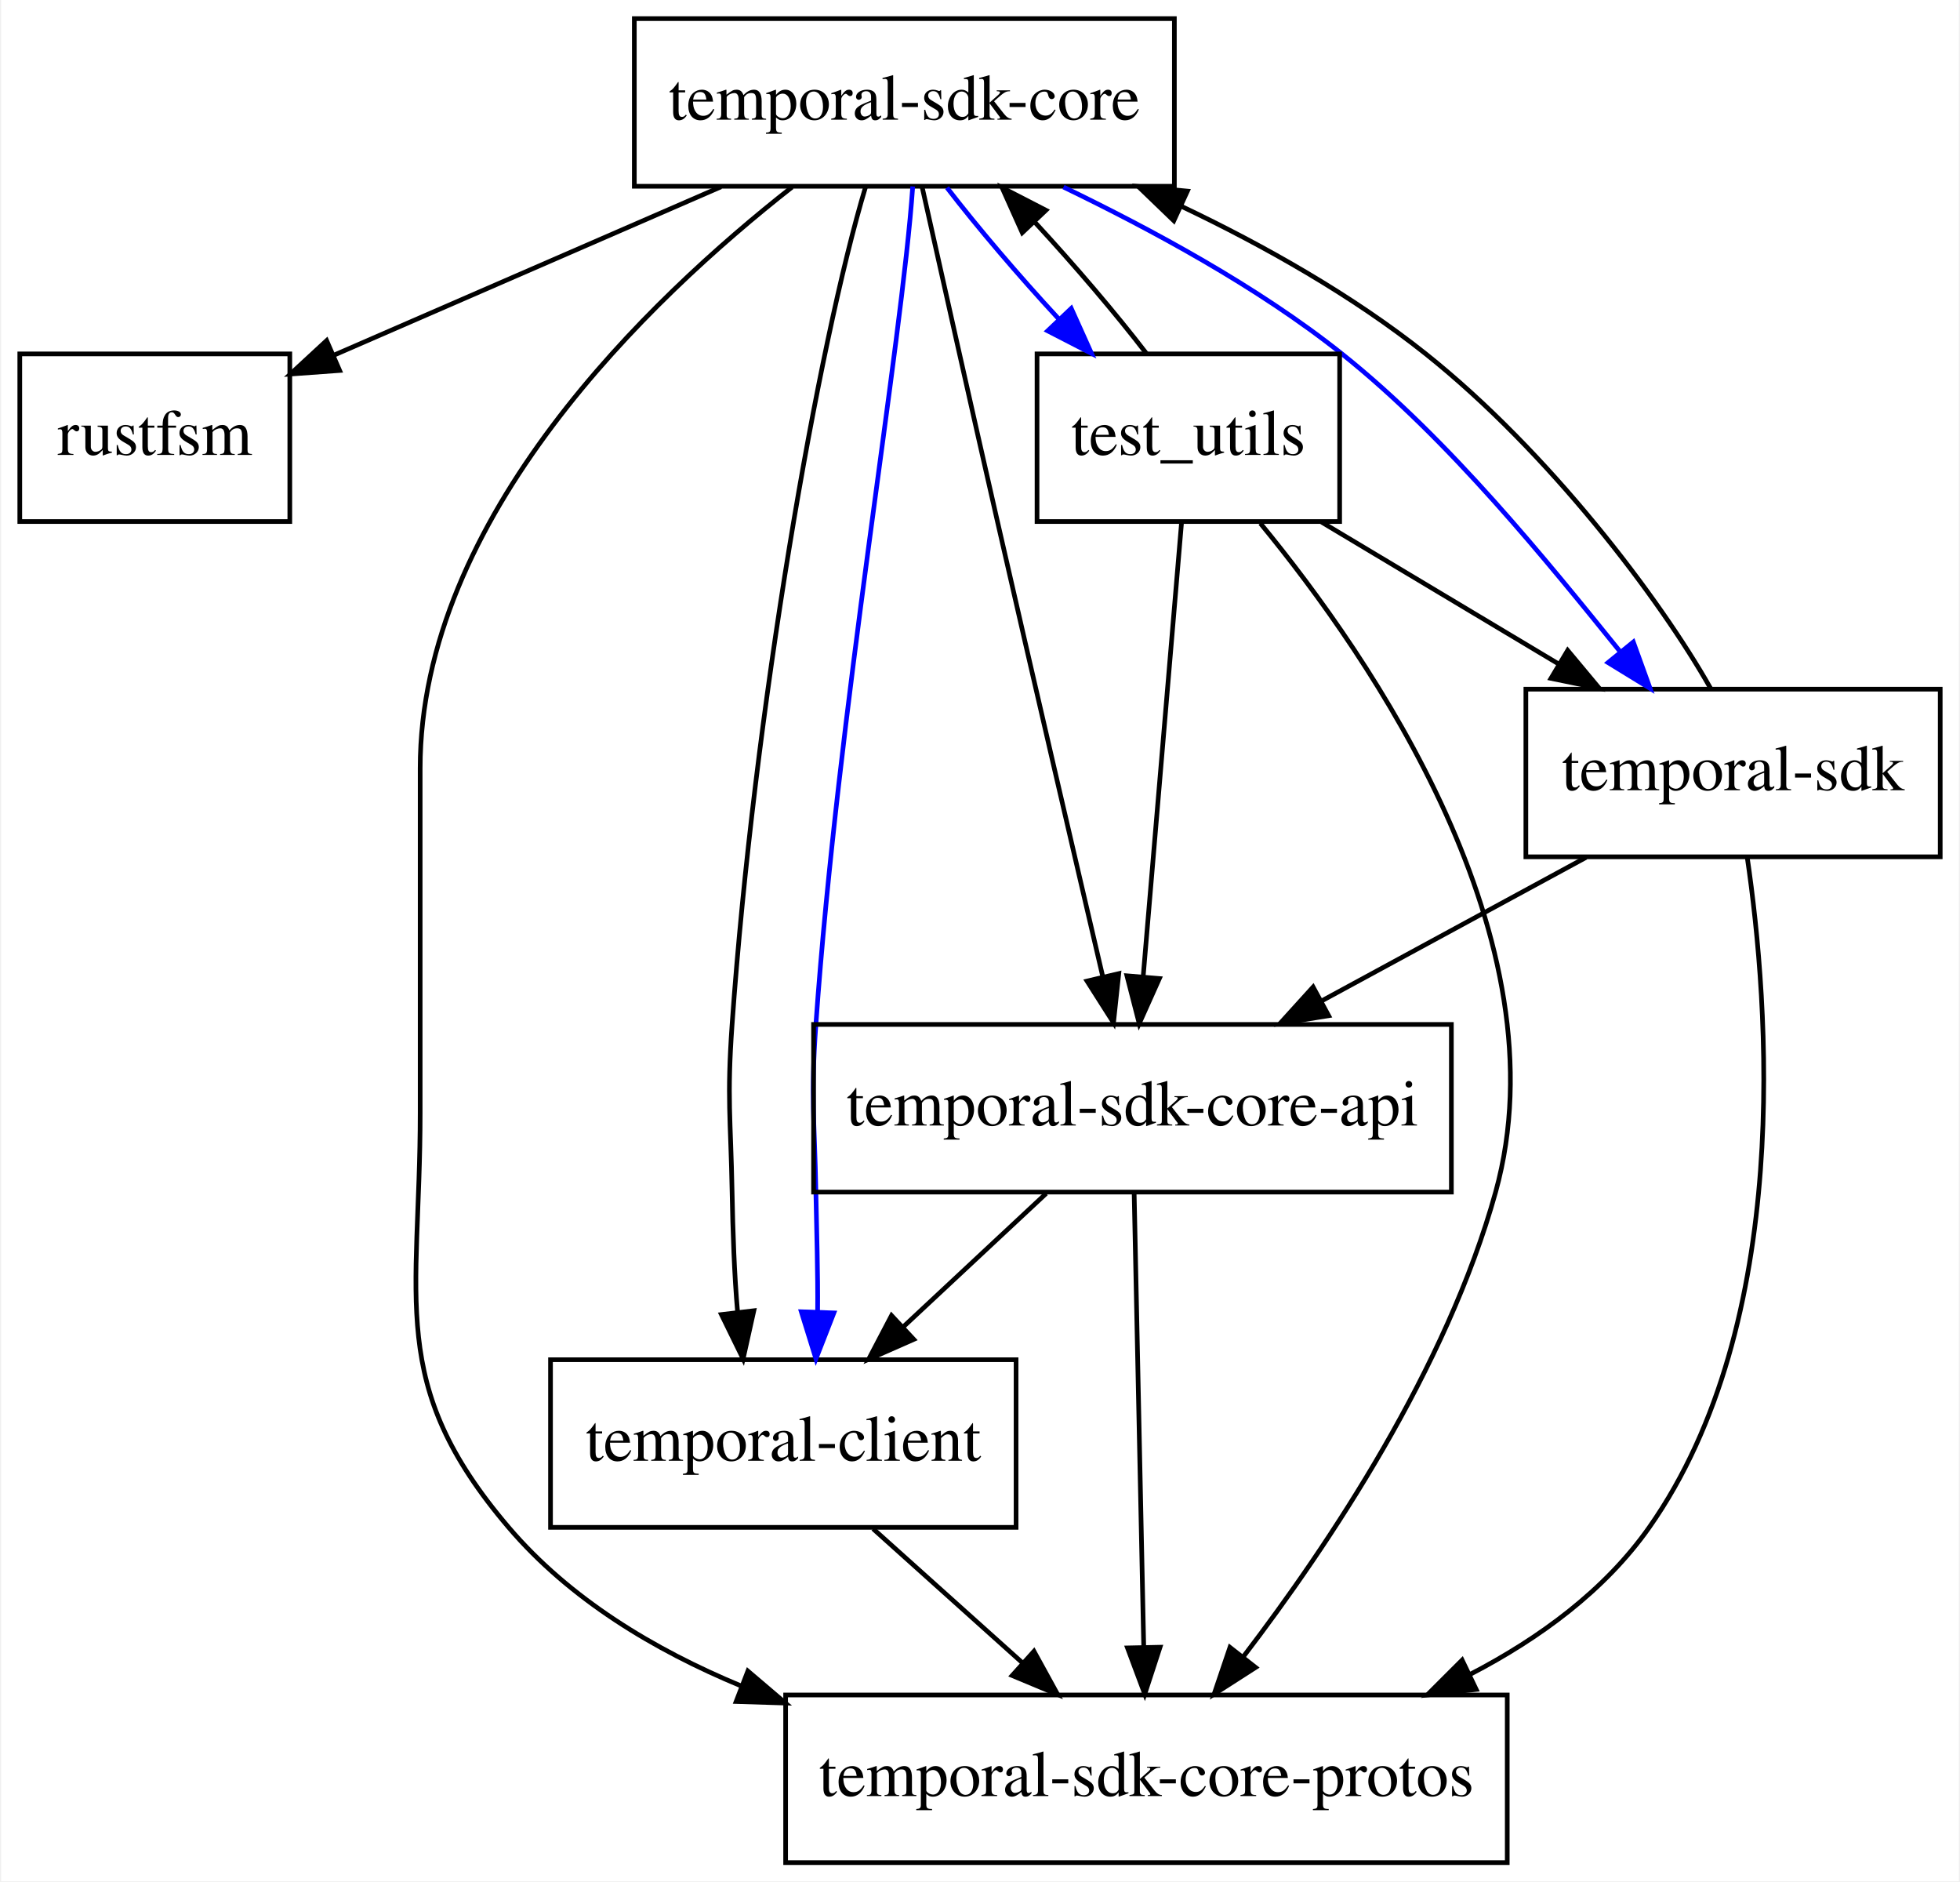
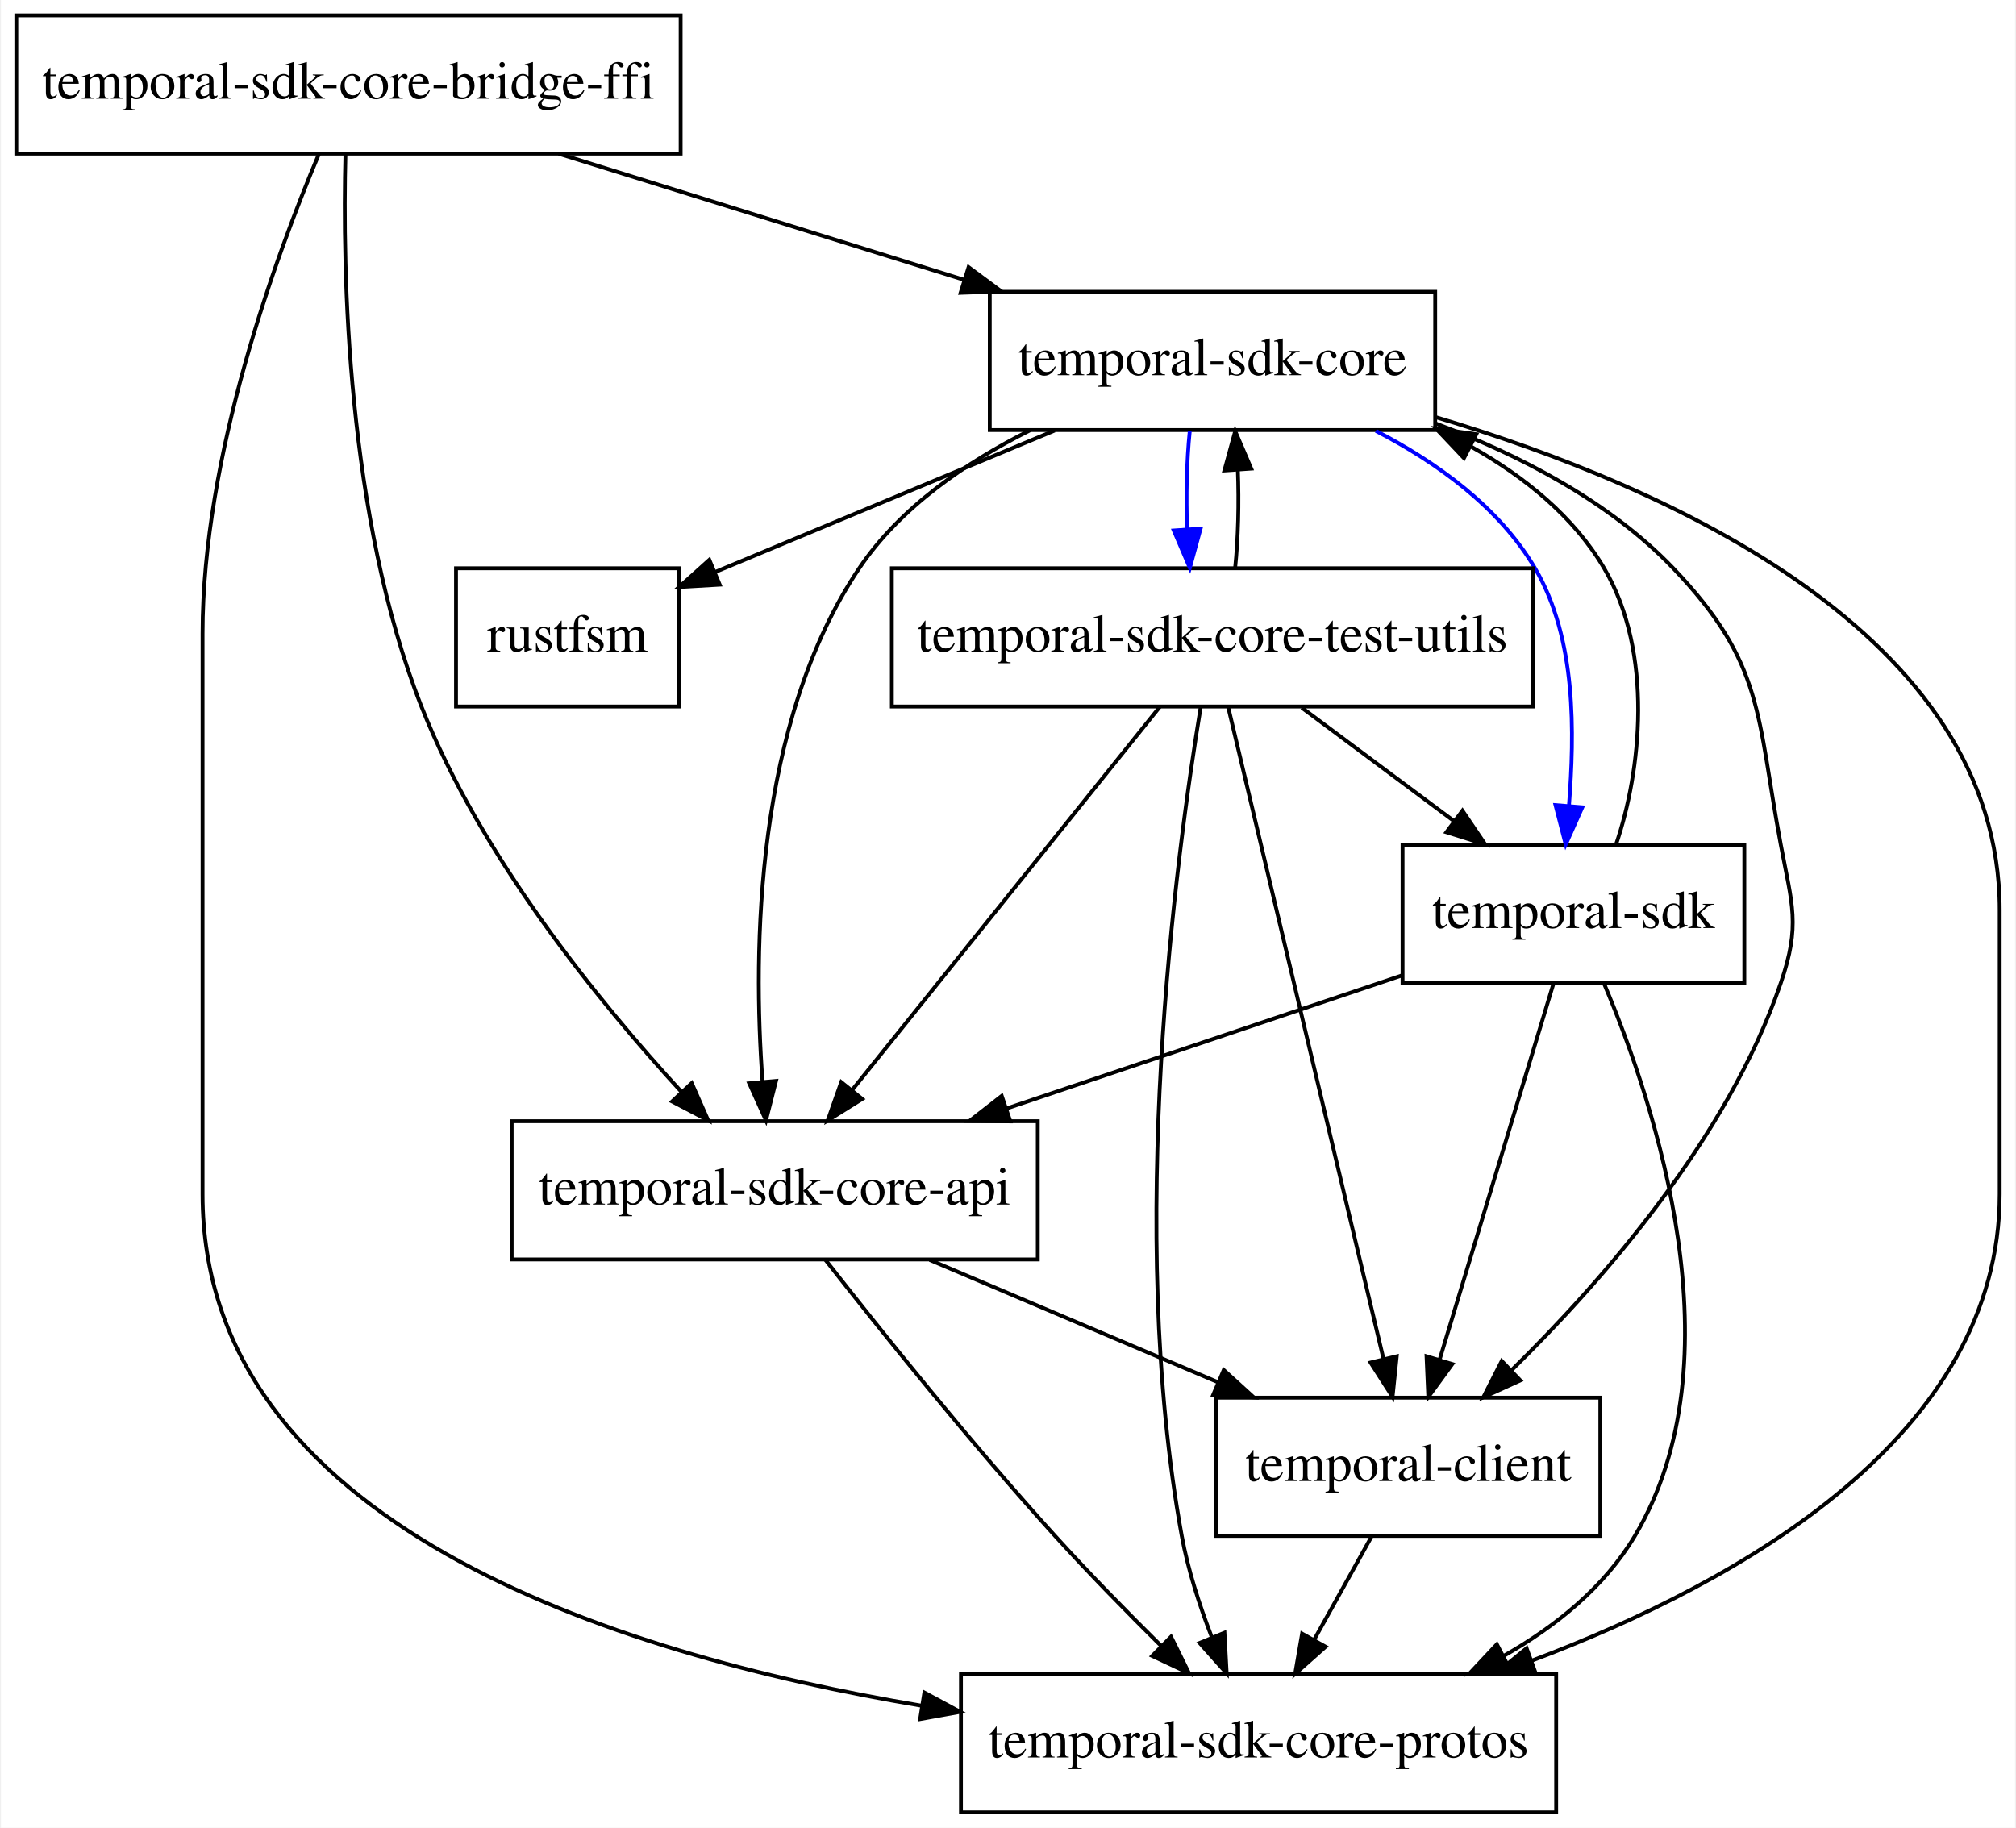
- <svg xmlns="http://www.w3.org/2000/svg" width="421pt" height="404pt" viewBox="0.00 0.00 420.50 404.00">
-   <g id="graph0" class="graph" transform="scale(1 1) rotate(0) translate(4 400)">
-     <polygon fill="white" stroke="transparent" points="-4,4 -4,-400 416.5,-400 416.5,4 -4,4" />
+ <svg xmlns="http://www.w3.org/2000/svg" width="525pt" height="476pt" viewBox="0.00 0.00 524.50 476.00">
+   <g id="graph0" class="graph" transform="scale(1 1) rotate(0) translate(4 472)">
+     <polygon fill="white" stroke="transparent" points="-4,4 -4,-472 520.5,-472 520.5,4 -4,4" />
    <g id="node1" class="node">
-       <polygon fill="none" stroke="black" points="248,-396 132,-396 132,-360 248,-360 248,-396" />
-       <text text-anchor="middle" x="190" y="-374.3" font-family="Times,serif" font-size="14.00">temporal-sdk-core</text>
+       <polygon fill="none" stroke="black" points="173,-468 0,-468 0,-432 173,-432 173,-468" />
+       <text text-anchor="middle" x="86.5" y="-446.3" font-family="Times,serif" font-size="14.00">temporal-sdk-core-bridge-ffi</text>
    </g>
    <g id="node2" class="node">
-       <polygon fill="none" stroke="black" points="58,-324 0,-324 0,-288 58,-288 58,-324" />
-       <text text-anchor="middle" x="29" y="-302.3" font-family="Times,serif" font-size="14.00">rustfsm</text>
+       <polygon fill="none" stroke="black" points="369.5,-396 253.5,-396 253.5,-360 369.5,-360 369.5,-396" />
+       <text text-anchor="middle" x="311.5" y="-374.3" font-family="Times,serif" font-size="14.00">temporal-sdk-core</text>
    </g>
    <g id="edge1" class="edge">
-       <path fill="none" stroke="black" d="M150.61,-359.88C125.27,-348.86 92.5,-334.61 67.36,-323.68" />
-       <polygon fill="black" stroke="black" points="68.7,-320.44 58.13,-319.67 65.91,-326.86 68.7,-320.44" />
+       <path fill="none" stroke="black" d="M141.25,-431.97C173.1,-422.06 213.42,-409.51 246.83,-399.12" />
+       <polygon fill="black" stroke="black" points="247.99,-402.42 256.5,-396.11 245.91,-395.74 247.99,-402.42" />
+     </g>
+     <g id="node5" class="node">
+       <polygon fill="none" stroke="black" points="401,-36 246,-36 246,0 401,0 401,-36" />
+       <text text-anchor="middle" x="323.5" y="-14.3" font-family="Times,serif" font-size="14.00">temporal-sdk-core-protos</text>
+     </g>
+     <g id="edge3" class="edge">
+       <path fill="none" stroke="black" d="M78.81,-431.91C67.71,-405.62 48.5,-353.45 48.5,-307 48.5,-307 48.5,-307 48.5,-161 48.5,-75.33 155.16,-41.29 235.63,-27.8" />
+       <polygon fill="black" stroke="black" points="236.47,-31.21 245.8,-26.18 235.37,-24.3 236.47,-31.21" />
+     </g>
+     <g id="node6" class="node">
+       <polygon fill="none" stroke="black" points="266,-180 129,-180 129,-144 266,-144 266,-180" />
+       <text text-anchor="middle" x="197.5" y="-158.3" font-family="Times,serif" font-size="14.00">temporal-sdk-core-api</text>
+     </g>
+     <g id="edge2" class="edge">
+       <path fill="none" stroke="black" d="M85.71,-431.86C84.92,-401.65 85.97,-337.48 105.5,-288 120.88,-249.04 151.5,-211.31 173.18,-187.68" />
+       <polygon fill="black" stroke="black" points="175.88,-189.92 180.16,-180.23 170.77,-185.14 175.88,-189.92" />
    </g>
    <g id="node3" class="node">
-       <polygon fill="none" stroke="black" points="214,-108 114,-108 114,-72 214,-72 214,-108" />
-       <text text-anchor="middle" x="164" y="-86.3" font-family="Times,serif" font-size="14.00">temporal-client</text>
+       <polygon fill="none" stroke="black" points="172.5,-324 114.5,-324 114.5,-288 172.5,-288 172.5,-324" />
+       <text text-anchor="middle" x="143.5" y="-302.3" font-family="Times,serif" font-size="14.00">rustfsm</text>
    </g>
-     <g id="edge2" class="edge">
-       <path fill="none" stroke="black" d="M181.7,-359.96C171.44,-325.92 157.74,-247.02 153,-180 151.87,-164.04 152.7,-160 153,-144 153.16,-135.58 153.46,-126.42 154.19,-118.12" />
-       <polygon fill="black" stroke="black" points="157.67,-118.52 155.37,-108.18 150.71,-117.7 157.67,-118.52" />
-     </g>
-     <g id="edge3" class="edge">
-       <path fill="none" stroke="blue" d="M191.8,-359.96C189.44,-325.92 175.74,-247.02 171,-180 169.87,-164.04 170.7,-160 171,-144 171.16,-135.68 171.45,-126.63 171.37,-118.4" />
-       <polygon fill="blue" stroke="blue" points="174.86,-118.05 171.01,-108.18 167.87,-118.3 174.86,-118.05" />
+     <g id="edge4" class="edge">
+       <path fill="none" stroke="black" d="M270.4,-359.88C243.41,-348.63 208.34,-334.02 181.91,-323" />
+       <polygon fill="black" stroke="black" points="183.17,-319.74 172.59,-319.12 180.47,-326.2 183.17,-319.74" />
    </g>
    <g id="node4" class="node">
-       <polygon fill="none" stroke="black" points="319.5,-36 164.5,-36 164.5,0 319.5,0 319.5,-36" />
-       <text text-anchor="middle" x="242" y="-14.3" font-family="Times,serif" font-size="14.00">temporal-sdk-core-protos</text>
+       <polygon fill="none" stroke="black" points="412.5,-108 312.5,-108 312.5,-72 412.5,-72 412.5,-108" />
+       <text text-anchor="middle" x="362.5" y="-86.3" font-family="Times,serif" font-size="14.00">temporal-client</text>
+     </g>
+     <g id="edge5" class="edge">
+       <path fill="none" stroke="black" d="M369.63,-361.71C391.38,-353.54 414.82,-341.45 431.5,-324 455.23,-299.18 453.17,-285.75 459.5,-252 462.45,-236.27 464.68,-231.14 459.5,-216 445.69,-175.67 412.97,-138.29 389.35,-115.12" />
+       <polygon fill="black" stroke="black" points="391.67,-112.5 382.03,-108.11 386.83,-117.55 391.67,-112.5" />
+     </g>
+     <g id="edge8" class="edge">
+       <path fill="none" stroke="black" d="M369.7,-363.34C430.3,-345.24 516.5,-306.87 516.5,-235 516.5,-235 516.5,-235 516.5,-161 516.5,-98.28 449.55,-60.18 394.51,-39.46" />
+       <polygon fill="black" stroke="black" points="395.69,-36.16 385.1,-36.04 393.3,-42.74 395.69,-36.16" />
+     </g>
+     <g id="edge7" class="edge">
+       <path fill="none" stroke="black" d="M264.03,-359.96C247.39,-351.64 230.2,-339.91 219.5,-324 192.37,-283.65 191.8,-224.66 194.32,-190.41" />
+       <polygon fill="black" stroke="black" points="197.83,-190.49 195.22,-180.22 190.86,-189.87 197.83,-190.49" />
+     </g>
+     <g id="node7" class="node">
+       <polygon fill="none" stroke="black" points="450,-252 361,-252 361,-216 450,-216 450,-252" />
+       <text text-anchor="middle" x="405.5" y="-230.3" font-family="Times,serif" font-size="14.00">temporal-sdk</text>
    </g>
    <g id="edge6" class="edge">
-       <path fill="none" stroke="black" d="M165.88,-359.82C135.16,-335.73 86,-288.78 86,-235 86,-235 86,-235 86,-161 86,-120.55 78.76,-102.78 105,-72 118.09,-56.64 136.18,-45.72 154.93,-37.95" />
-       <polygon fill="black" stroke="black" points="156.39,-41.14 164.46,-34.27 153.87,-34.6 156.39,-41.14" />
+       <path fill="none" stroke="blue" d="M354.05,-359.78C369.82,-351.61 386.07,-340.02 395.5,-324 406.38,-305.52 405.76,-280.93 404.34,-262.27" />
+       <polygon fill="blue" stroke="blue" points="407.81,-261.75 403.49,-252.07 400.83,-262.32 407.81,-261.75" />
    </g>
-     <g id="node5" class="node">
-       <polygon fill="none" stroke="black" points="307.5,-180 170.5,-180 170.5,-144 307.5,-144 307.5,-180" />
-       <text text-anchor="middle" x="239" y="-158.3" font-family="Times,serif" font-size="14.00">temporal-sdk-core-api</text>
-     </g>
-     <g id="edge5" class="edge">
-       <path fill="none" stroke="black" d="M193.8,-359.93C197.8,-342.01 204.29,-313.01 210,-288 217.68,-254.36 226.68,-215.68 232.6,-190.36" />
-       <polygon fill="black" stroke="black" points="236.06,-190.92 234.93,-180.38 229.24,-189.32 236.06,-190.92" />
-     </g>
-     <g id="node6" class="node">
-       <polygon fill="none" stroke="black" points="412.5,-252 323.5,-252 323.5,-216 412.5,-216 412.5,-252" />
-       <text text-anchor="middle" x="368" y="-230.3" font-family="Times,serif" font-size="14.00">temporal-sdk</text>
-     </g>
-     <g id="edge4" class="edge">
-       <path fill="none" stroke="blue" d="M224.19,-359.83C242.9,-350.78 265.76,-338.54 284,-324 307.09,-305.6 328.26,-279.21 343.85,-259.94" />
-       <polygon fill="blue" stroke="blue" points="346.58,-262.13 350.18,-252.17 341.15,-257.71 346.58,-262.13" />
-     </g>
-     <g id="node7" class="node">
-       <polygon fill="none" stroke="black" points="283.5,-324 218.5,-324 218.5,-288 283.5,-288 283.5,-324" />
-       <text text-anchor="middle" x="251" y="-302.3" font-family="Times,serif" font-size="14.00">test_utils</text>
-     </g>
-     <g id="edge7" class="edge">
-       <path fill="none" stroke="blue" d="M199.16,-359.7C205.68,-351.22 214.51,-340.86 223.1,-331.58" />
-       <polygon fill="blue" stroke="blue" points="225.85,-333.77 230.2,-324.1 220.78,-328.95 225.85,-333.77" />
-     </g>
-     <g id="edge8" class="edge">
-       <path fill="none" stroke="black" d="M183.28,-71.7C192.92,-63.05 204.73,-52.45 215.23,-43.03" />
-       <polygon fill="black" stroke="black" points="217.84,-45.39 222.94,-36.1 213.16,-40.18 217.84,-45.39" />
+     <g id="node8" class="node">
+       <polygon fill="none" stroke="black" points="395,-324 228,-324 228,-288 395,-288 395,-324" />
+       <text text-anchor="middle" x="311.5" y="-302.3" font-family="Times,serif" font-size="14.00">temporal-sdk-core-test-utils</text>
    </g>
    <g id="edge9" class="edge">
-       <path fill="none" stroke="black" d="M220.46,-143.7C211.2,-135.05 199.84,-124.45 189.74,-115.03" />
-       <polygon fill="black" stroke="black" points="192.02,-112.37 182.33,-108.1 187.25,-117.49 192.02,-112.37" />
+       <path fill="none" stroke="blue" d="M305.58,-359.7C304.79,-351.98 304.56,-342.71 304.9,-334.11" />
+       <polygon fill="blue" stroke="blue" points="308.4,-334.32 305.6,-324.1 301.42,-333.84 308.4,-334.32" />
    </g>
    <g id="edge10" class="edge">
-       <path fill="none" stroke="black" d="M239.36,-143.87C239.87,-119.67 240.81,-75.21 241.42,-46.39" />
-       <polygon fill="black" stroke="black" points="244.92,-46.26 241.64,-36.19 237.93,-46.11 244.92,-46.26" />
+       <path fill="none" stroke="black" d="M352.86,-71.7C348.37,-63.64 342.94,-53.89 337.98,-44.98" />
+       <polygon fill="black" stroke="black" points="340.95,-43.14 333.03,-36.1 334.84,-46.54 340.95,-43.14" />
    </g>
    <g id="edge11" class="edge">
-       <path fill="none" stroke="black" d="M363.18,-252.17C352.26,-271.5 328.39,-302.97 302,-324 286.4,-336.43 267.42,-347.19 249.5,-355.7" />
-       <polygon fill="black" stroke="black" points="247.88,-352.6 240.25,-359.95 250.8,-358.96 247.88,-352.6" />
+       <path fill="none" stroke="black" d="M237.86,-143.88C260.52,-134.26 288.97,-122.19 312.97,-112.01" />
+       <polygon fill="black" stroke="black" points="314.43,-115.2 322.27,-108.07 311.69,-108.75 314.43,-115.2" />
+     </g>
+     <g id="edge12" class="edge">
+       <path fill="none" stroke="black" d="M210.74,-143.85C225.01,-125.62 248.63,-96.14 270.5,-72 279.24,-62.36 289.24,-52.16 298.18,-43.31" />
+       <polygon fill="black" stroke="black" points="300.7,-45.74 305.39,-36.24 295.8,-40.75 300.7,-45.74" />
+     </g>
+     <g id="edge14" class="edge">
+       <path fill="none" stroke="black" d="M416.59,-252.07C423.07,-271.04 426.51,-301.89 413.5,-324 405.57,-337.47 392.82,-347.8 378.95,-355.62" />
+       <polygon fill="black" stroke="black" points="376.99,-352.69 369.71,-360.39 380.2,-358.91 376.99,-352.69" />
    </g>
    <g id="edge13" class="edge">
-       <path fill="none" stroke="black" d="M371.05,-215.88C375.69,-184.29 380.99,-116.06 350,-72 340.45,-58.42 326.41,-48.16 311.6,-40.47" />
-       <polygon fill="black" stroke="black" points="312.84,-37.19 302.31,-36.01 309.81,-43.5 312.84,-37.19" />
+       <path fill="none" stroke="black" d="M400.31,-215.87C392.95,-191.56 379.4,-146.82 370.68,-118.01" />
+       <polygon fill="black" stroke="black" points="373.95,-116.75 367.71,-108.19 367.25,-118.77 373.95,-116.75" />
    </g>
-     <g id="edge12" class="edge">
-       <path fill="none" stroke="black" d="M336.44,-215.88C319.34,-206.6 298.02,-195.03 279.68,-185.08" />
-       <polygon fill="black" stroke="black" points="281.14,-181.88 270.68,-180.19 277.8,-188.04 281.14,-181.88" />
+     <g id="edge16" class="edge">
+       <path fill="none" stroke="black" d="M413.59,-215.56C426.78,-184.32 448.83,-117.84 421.5,-72 413.54,-58.64 400.91,-48.45 387.34,-40.75" />
+       <polygon fill="black" stroke="black" points="388.8,-37.56 378.32,-36.04 385.56,-43.77 388.8,-37.56" />
    </g>
    <g id="edge15" class="edge">
-       <path fill="none" stroke="black" d="M241.99,-324.1C235.51,-332.55 226.69,-342.9 218.1,-352.2" />
-       <polygon fill="black" stroke="black" points="215.33,-350.03 210.99,-359.7 220.41,-354.85 215.33,-350.03" />
+       <path fill="none" stroke="black" d="M360.88,-217.98C330.78,-207.86 290.71,-194.37 257.79,-183.29" />
+       <polygon fill="black" stroke="black" points="258.86,-179.96 248.26,-180.08 256.62,-186.59 258.86,-179.96" />
+     </g>
+     <g id="edge19" class="edge">
+       <path fill="none" stroke="black" d="M317.4,-324.1C318.2,-331.79 318.44,-341.05 318.1,-349.67" />
+       <polygon fill="black" stroke="black" points="314.61,-349.48 317.42,-359.7 321.59,-349.96 314.61,-349.48" />
    </g>
    <g id="edge17" class="edge">
-       <path fill="none" stroke="black" d="M266.47,-287.62C290.36,-258.6 332,-198.15 317,-144 306.53,-106.2 281.25,-68.36 262.93,-44.38" />
-       <polygon fill="black" stroke="black" points="265.45,-41.92 256.54,-36.2 259.94,-46.23 265.45,-41.92" />
+       <path fill="none" stroke="black" d="M315.59,-287.85C324.43,-250.75 345.39,-162.81 356.04,-118.1" />
+       <polygon fill="black" stroke="black" points="359.48,-118.77 358.39,-108.23 352.67,-117.15 359.48,-118.77" />
    </g>
-     <g id="edge16" class="edge">
-       <path fill="none" stroke="black" d="M249.55,-287.87C247.51,-263.67 243.75,-219.21 241.31,-190.39" />
-       <polygon fill="black" stroke="black" points="244.78,-189.86 240.45,-180.19 237.81,-190.45 244.78,-189.86" />
+     <g id="edge21" class="edge">
+       <path fill="none" stroke="black" d="M308.43,-287.86C302.03,-249.05 288.97,-151.64 303.5,-72 305.11,-63.2 308.1,-53.95 311.29,-45.7" />
+       <polygon fill="black" stroke="black" points="314.62,-46.79 315.19,-36.21 308.15,-44.12 314.62,-46.79" />
    </g>
-     <g id="edge14" class="edge">
-       <path fill="none" stroke="black" d="M279.62,-287.88C294.92,-278.72 313.94,-267.34 330.42,-257.48" />
-       <polygon fill="black" stroke="black" points="332.48,-260.33 339.27,-252.19 328.89,-254.32 332.48,-260.33" />
+     <g id="edge20" class="edge">
+       <path fill="none" stroke="black" d="M297.75,-287.87C277.81,-263.03 240.73,-216.85 217.68,-188.14" />
+       <polygon fill="black" stroke="black" points="220.29,-185.8 211.3,-180.19 214.83,-190.18 220.29,-185.8" />
+     </g>
+     <g id="edge18" class="edge">
+       <path fill="none" stroke="black" d="M334.74,-287.7C346.69,-278.8 361.42,-267.82 374.35,-258.2" />
+       <polygon fill="black" stroke="black" points="376.6,-260.88 382.53,-252.1 372.42,-255.27 376.6,-260.88" />
    </g>
  </g>
</svg>
